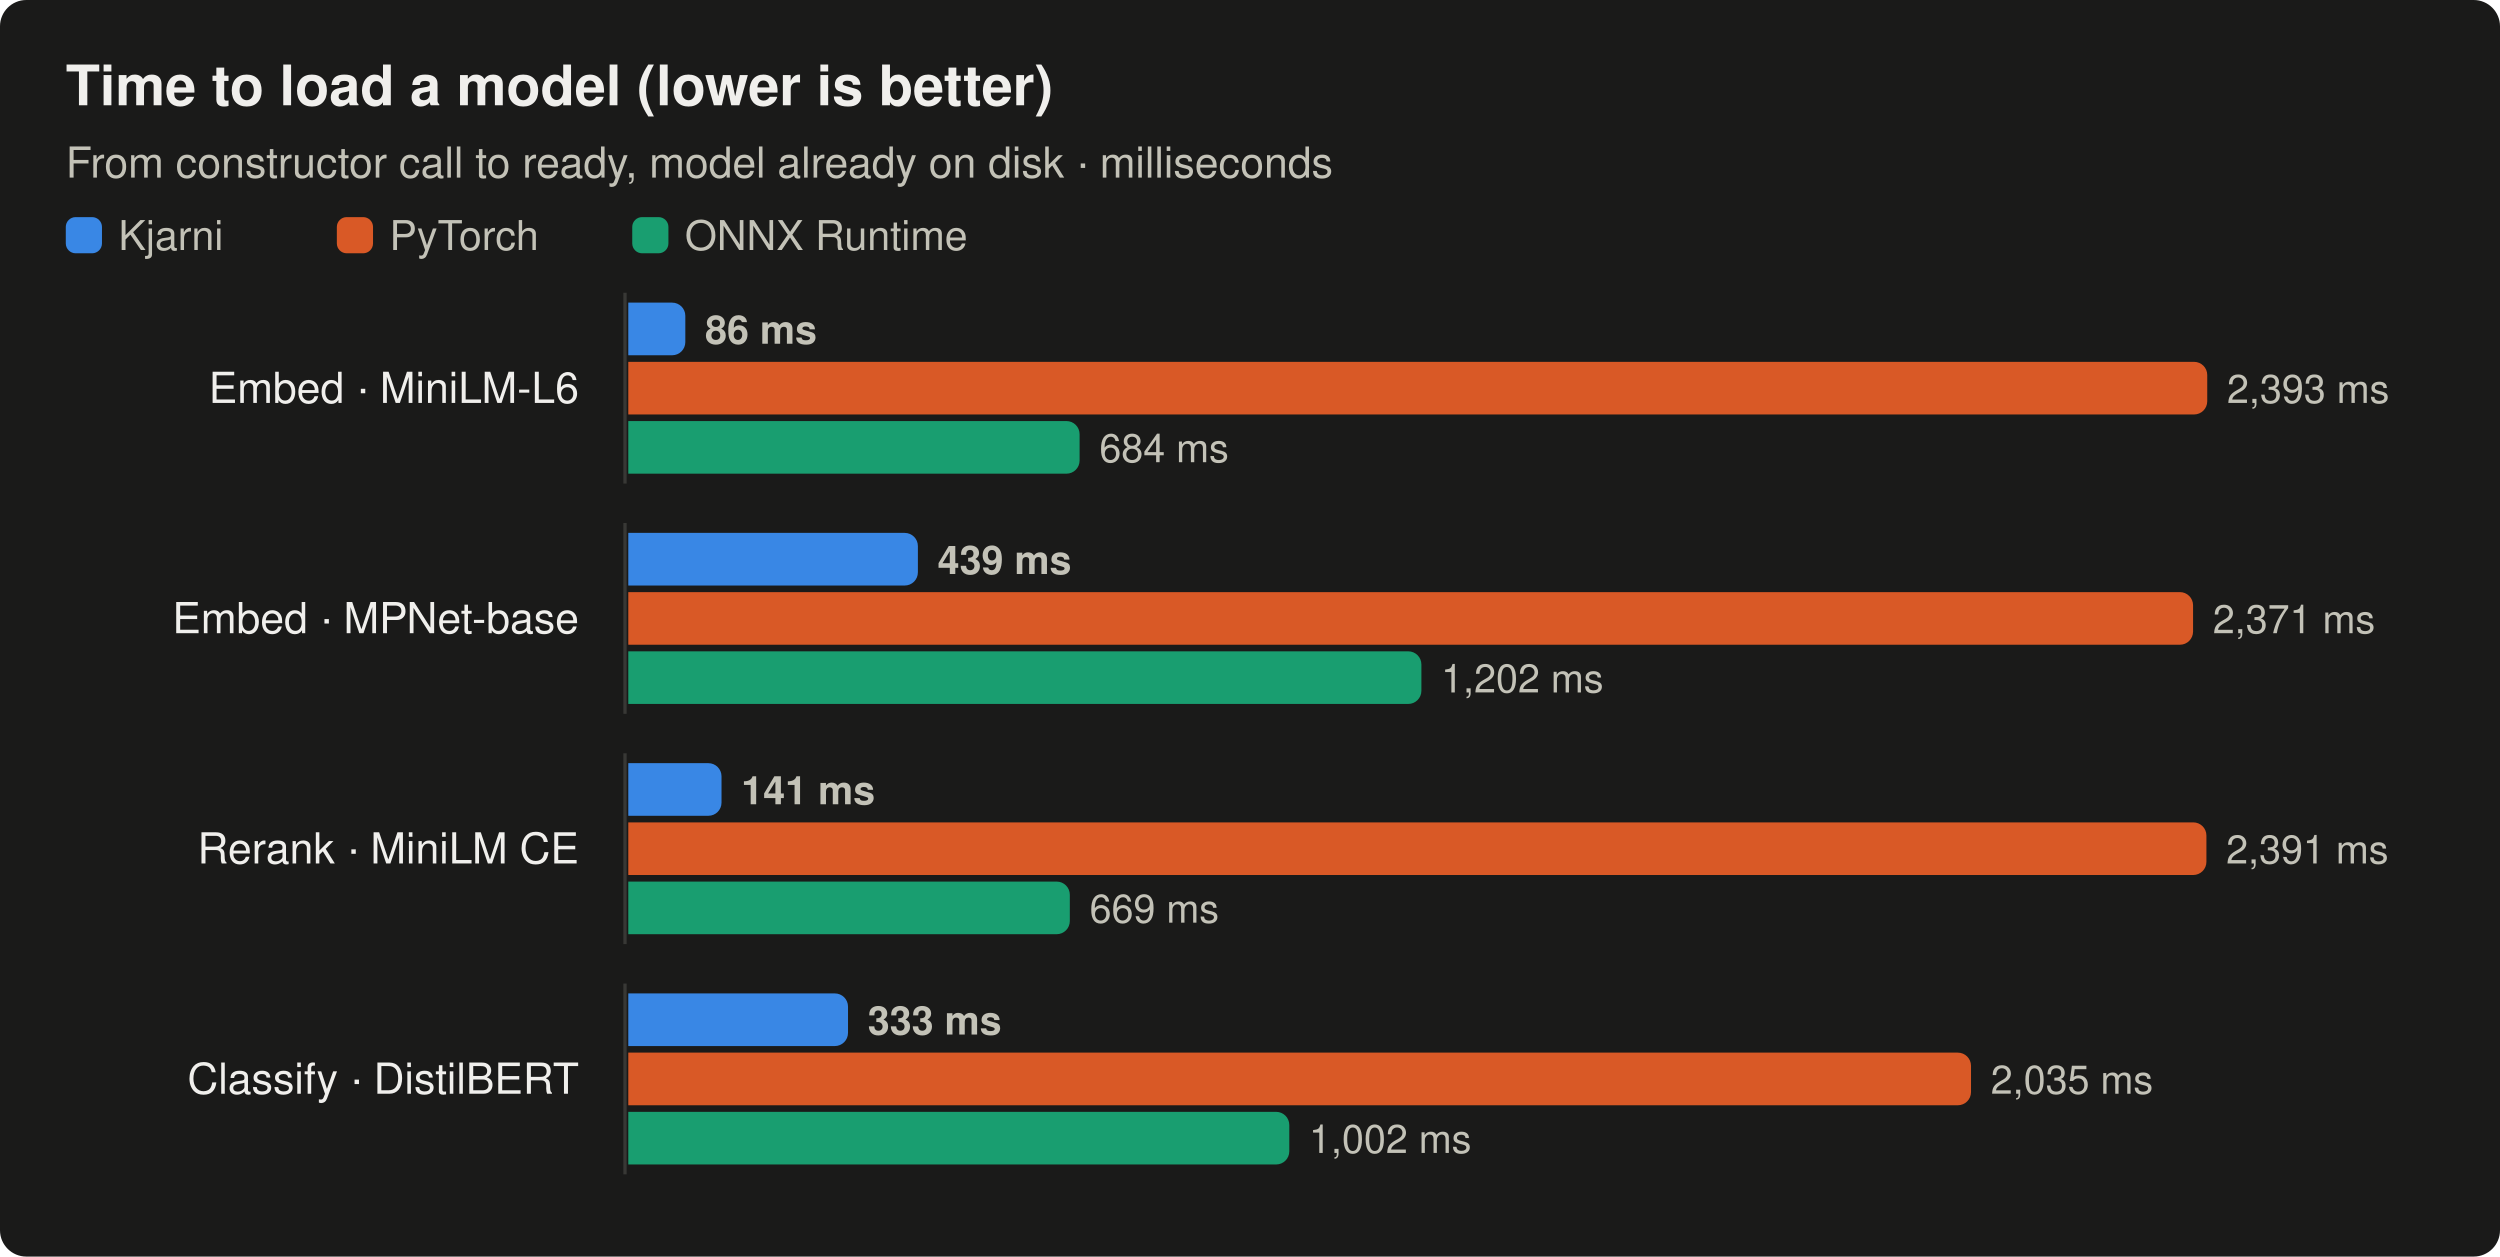
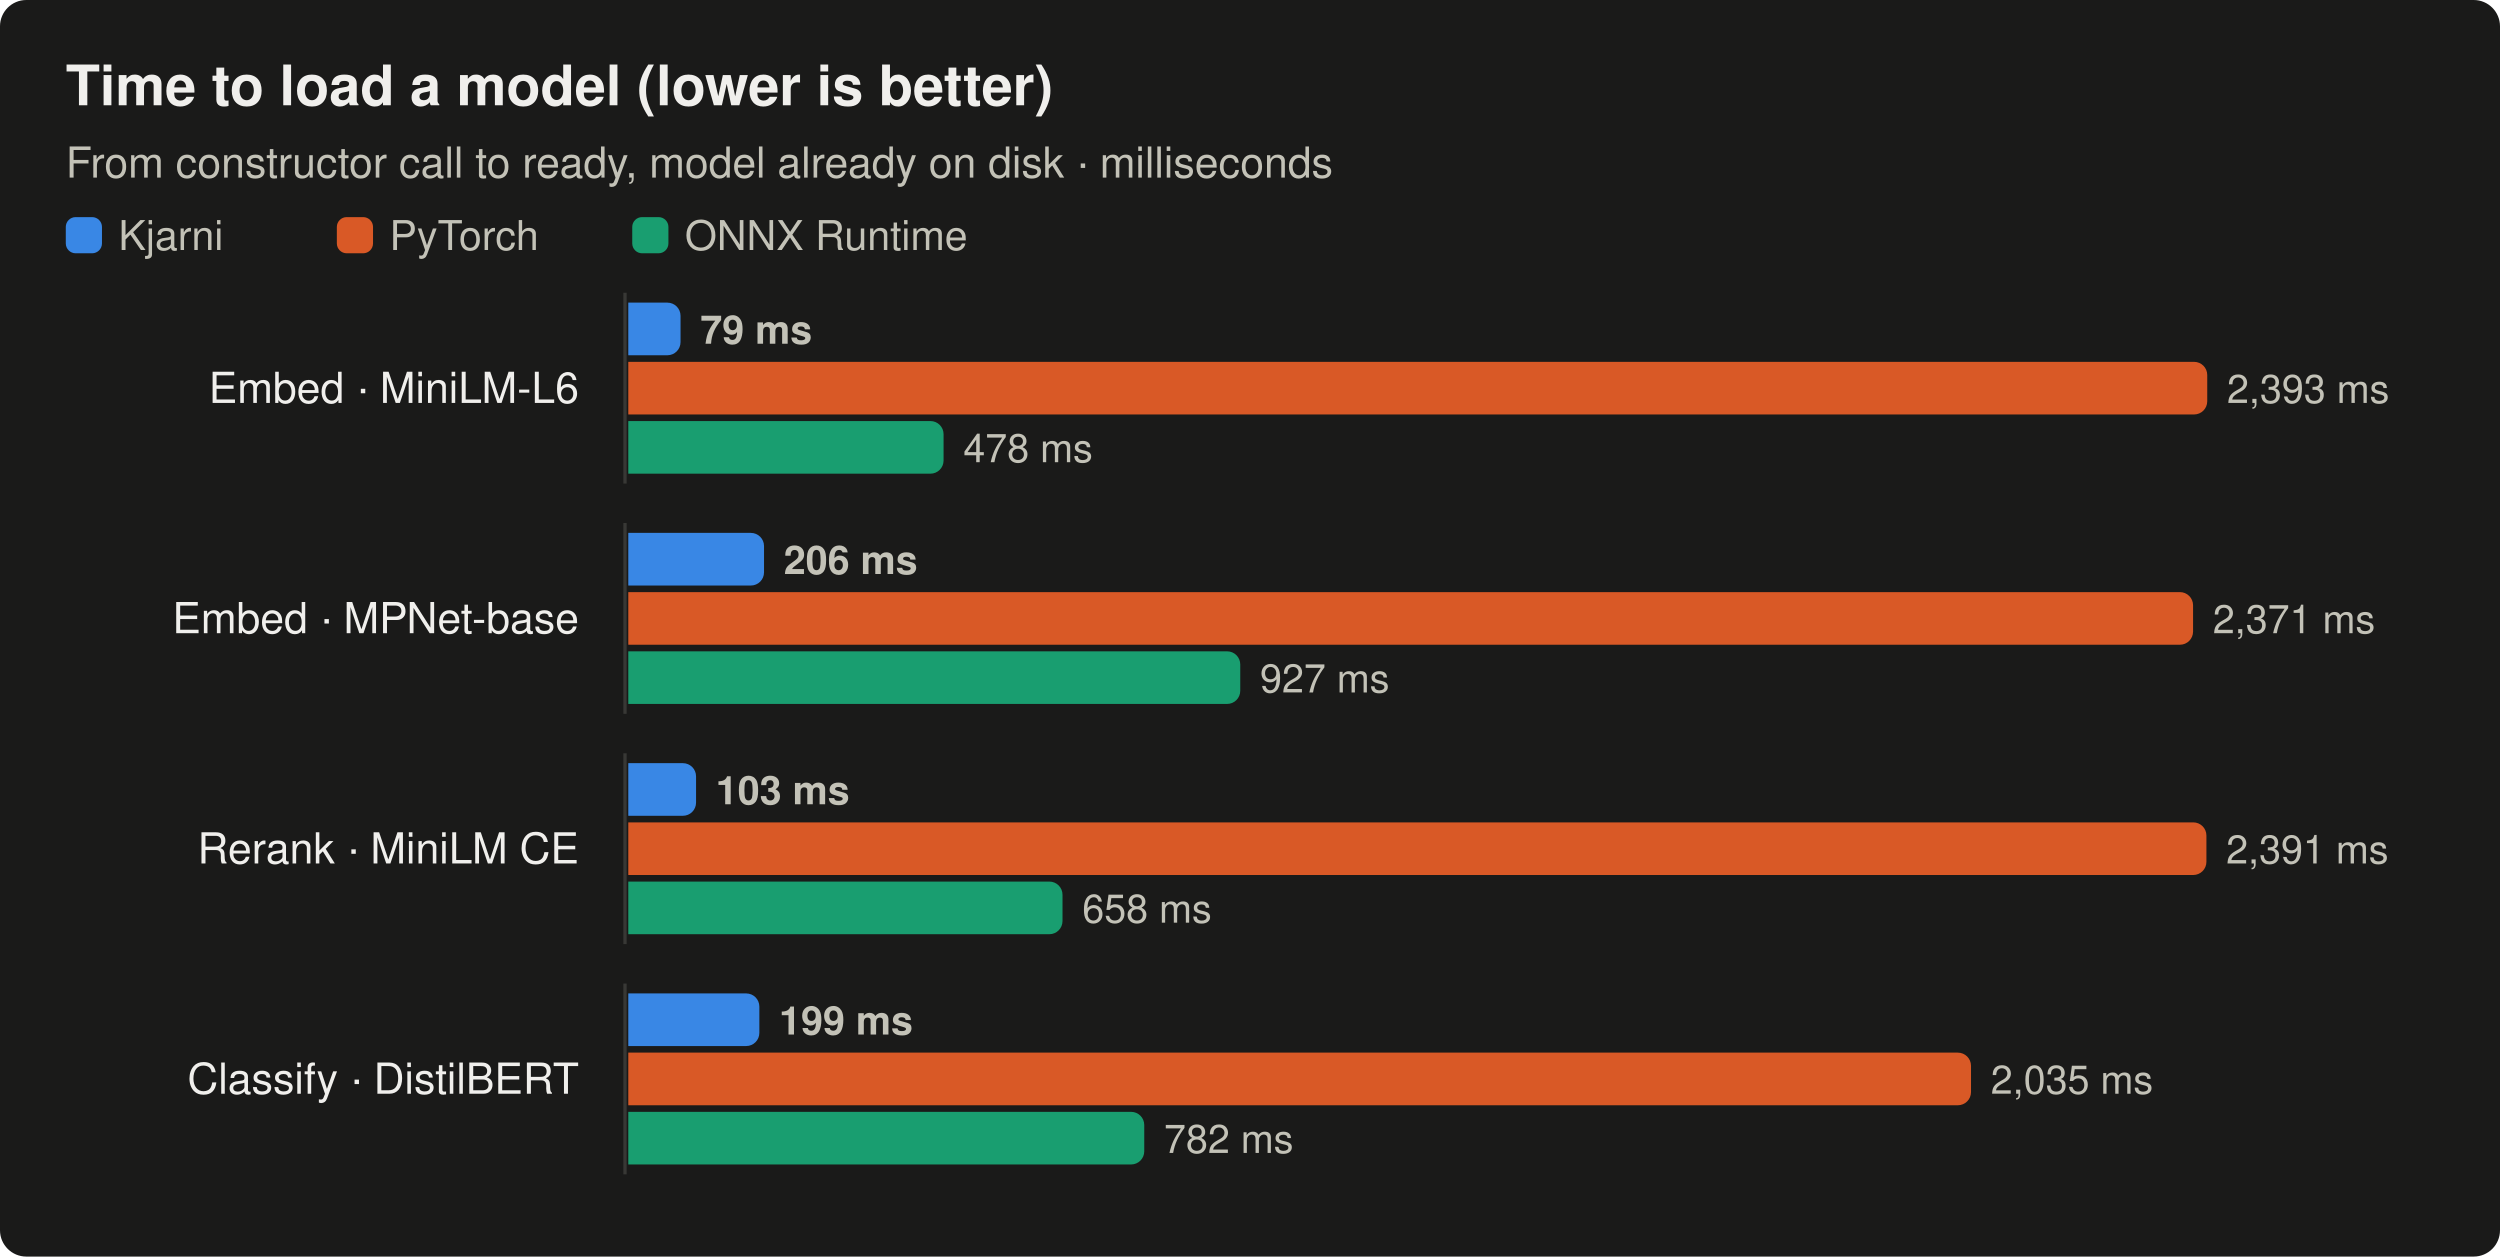
<svg xmlns="http://www.w3.org/2000/svg" width="760" height="382" viewBox="0 0 760 382" font-family="-apple-system, BlinkMacSystemFont, 'Segoe UI', Helvetica, Arial, sans-serif" role="img" aria-label="Time to load a model (lower is better)">
  <rect width="760" height="382" rx="8" fill="#1a1a19" />
  <text x="20" y="32" font-size="17" font-weight="600" fill="#f0efec">Time to load a model (lower is better)</text>
  <text x="20" y="54" font-size="13" fill="#c3c2b7">From constructor call to ready, model already on disk · milliseconds</text>
  <rect x="20" y="66" width="11" height="11" rx="3" fill="#3987e5" />
  <text x="36" y="76" font-size="12.5" fill="#c3c2b7">Kjarni</text>
  <rect x="102.4" y="66" width="11" height="11" rx="3" fill="#d95926" />
  <text x="118.4" y="76" font-size="12.5" fill="#c3c2b7">PyTorch</text>
  <rect x="192.2" y="66" width="11" height="11" rx="3" fill="#199e70" />
  <text x="208.2" y="76" font-size="12.5" fill="#c3c2b7">ONNX Runtime</text>
  <text x="176" y="122.5" text-anchor="end" font-size="13" fill="#f0efec">Embed · MiniLM-L6</text>
  <line x1="190" y1="89" x2="190" y2="147" stroke="#383835" stroke-width="1" />
-   <path d="M191,92 h13.337 a4,4 0 0 1 4,4 v8 a4,4 0 0 1 -4,4 h-13.337 z" fill="#3987e5" />
-   <text x="214.337" y="104.5" font-size="12" fill="#c3c2b7" font-weight="600">86 ms</text>
+   <path d="M191,92 h11.884 a4,4 0 0 1 4,4 v8 a4,4 0 0 1 -4,4 h-11.884 z" fill="#3987e5" />
+   <text x="212.884" y="104.5" font-size="12" fill="#c3c2b7" font-weight="600">79 ms</text>
  <path d="M191,110 h476.0 a4,4 0 0 1 4,4 v8 a4,4 0 0 1 -4,4 h-476.0 z" fill="#d95926" />
  <text x="677.0" y="122.5" font-size="12" fill="#c3c2b7">2,393 ms</text>
-   <path d="M191,128 h133.199 a4,4 0 0 1 4,4 v8 a4,4 0 0 1 -4,4 h-133.199 z" fill="#199e70" />
-   <text x="334.199" y="140.5" font-size="12" fill="#c3c2b7">684 ms</text>
+   <path d="M191,128 h91.847 a4,4 0 0 1 4,4 v8 a4,4 0 0 1 -4,4 h-91.847 z" fill="#199e70" />
+   <text x="292.847" y="140.5" font-size="12" fill="#c3c2b7">478 ms</text>
  <text x="176" y="192.5" text-anchor="end" font-size="13" fill="#f0efec">Embed · MPNet-base</text>
  <line x1="190" y1="159" x2="190" y2="217" stroke="#383835" stroke-width="1" />
-   <path d="M191,162 h84.037 a4,4 0 0 1 4,4 v8 a4,4 0 0 1 -4,4 h-84.037 z" fill="#3987e5" />
-   <text x="285.037" y="174.5" font-size="12" fill="#c3c2b7" font-weight="600">439 ms</text>
+   <path d="M191,162 h37.264 a4,4 0 0 1 4,4 v8 a4,4 0 0 1 -4,4 h-37.264 z" fill="#3987e5" />
+   <text x="238.264" y="174.5" font-size="12" fill="#c3c2b7" font-weight="600">206 ms</text>
  <path d="M191,180 h471.691 a4,4 0 0 1 4,4 v8 a4,4 0 0 1 -4,4 h-471.691 z" fill="#d95926" />
  <text x="672.691" y="192.5" font-size="12" fill="#c3c2b7">2,371 ms</text>
-   <path d="M191,198 h237.104 a4,4 0 0 1 4,4 v8 a4,4 0 0 1 -4,4 h-237.104 z" fill="#199e70" />
-   <text x="438.104" y="210.5" font-size="12" fill="#c3c2b7">1,202 ms</text>
+   <path d="M191,198 h182.038 a4,4 0 0 1 4,4 v8 a4,4 0 0 1 -4,4 h-182.038 z" fill="#199e70" />
+   <text x="383.038" y="210.5" font-size="12" fill="#c3c2b7">927 ms</text>
  <text x="176" y="262.5" text-anchor="end" font-size="13" fill="#f0efec">Rerank · MiniLM CE</text>
  <line x1="190" y1="229" x2="190" y2="287" stroke="#383835" stroke-width="1" />
-   <path d="M191,232 h24.342 a4,4 0 0 1 4,4 v8 a4,4 0 0 1 -4,4 h-24.342 z" fill="#3987e5" />
-   <text x="225.342" y="244.5" font-size="12" fill="#c3c2b7" font-weight="600">141 ms</text>
+   <path d="M191,232 h16.599 a4,4 0 0 1 4,4 v8 a4,4 0 0 1 -4,4 h-16.599 z" fill="#3987e5" />
+   <text x="217.599" y="244.5" font-size="12" fill="#c3c2b7" font-weight="600">103 ms</text>
  <path d="M191,250 h475.751 a4,4 0 0 1 4,4 v8 a4,4 0 0 1 -4,4 h-475.751 z" fill="#d95926" />
  <text x="676.751" y="262.5" font-size="12" fill="#c3c2b7">2,391 ms</text>
-   <path d="M191,268 h130.225 a4,4 0 0 1 4,4 v8 a4,4 0 0 1 -4,4 h-130.225 z" fill="#199e70" />
-   <text x="331.225" y="280.5" font-size="12" fill="#c3c2b7">669 ms</text>
+   <path d="M191,268 h128.003 a4,4 0 0 1 4,4 v8 a4,4 0 0 1 -4,4 h-128.003 z" fill="#199e70" />
+   <text x="329.003" y="280.5" font-size="12" fill="#c3c2b7">658 ms</text>
  <text x="176" y="332.5" text-anchor="end" font-size="13" fill="#f0efec">Classify · DistilBERT</text>
  <line x1="190" y1="299" x2="190" y2="357" stroke="#383835" stroke-width="1" />
-   <path d="M191,302 h62.796 a4,4 0 0 1 4,4 v8 a4,4 0 0 1 -4,4 h-62.796 z" fill="#3987e5" />
-   <text x="263.796" y="314.5" font-size="12" fill="#c3c2b7" font-weight="600">333 ms</text>
+   <path d="M191,302 h35.844 a4,4 0 0 1 4,4 v8 a4,4 0 0 1 -4,4 h-35.844 z" fill="#3987e5" />
+   <text x="236.844" y="314.5" font-size="12" fill="#c3c2b7" font-weight="600">199 ms</text>
  <path d="M191,320 h404.186 a4,4 0 0 1 4,4 v8 a4,4 0 0 1 -4,4 h-404.186 z" fill="#d95926" />
  <text x="605.186" y="332.5" font-size="12" fill="#c3c2b7">2,035 ms</text>
-   <path d="M191,338 h196.948 a4,4 0 0 1 4,4 v8 a4,4 0 0 1 -4,4 h-196.948 z" fill="#199e70" />
-   <text x="397.948" y="350.5" font-size="12" fill="#c3c2b7">1,002 ms</text>
+   <path d="M191,338 h152.853 a4,4 0 0 1 4,4 v8 a4,4 0 0 1 -4,4 h-152.853 z" fill="#199e70" />
+   <text x="353.853" y="350.5" font-size="12" fill="#c3c2b7">782 ms</text>
</svg>
